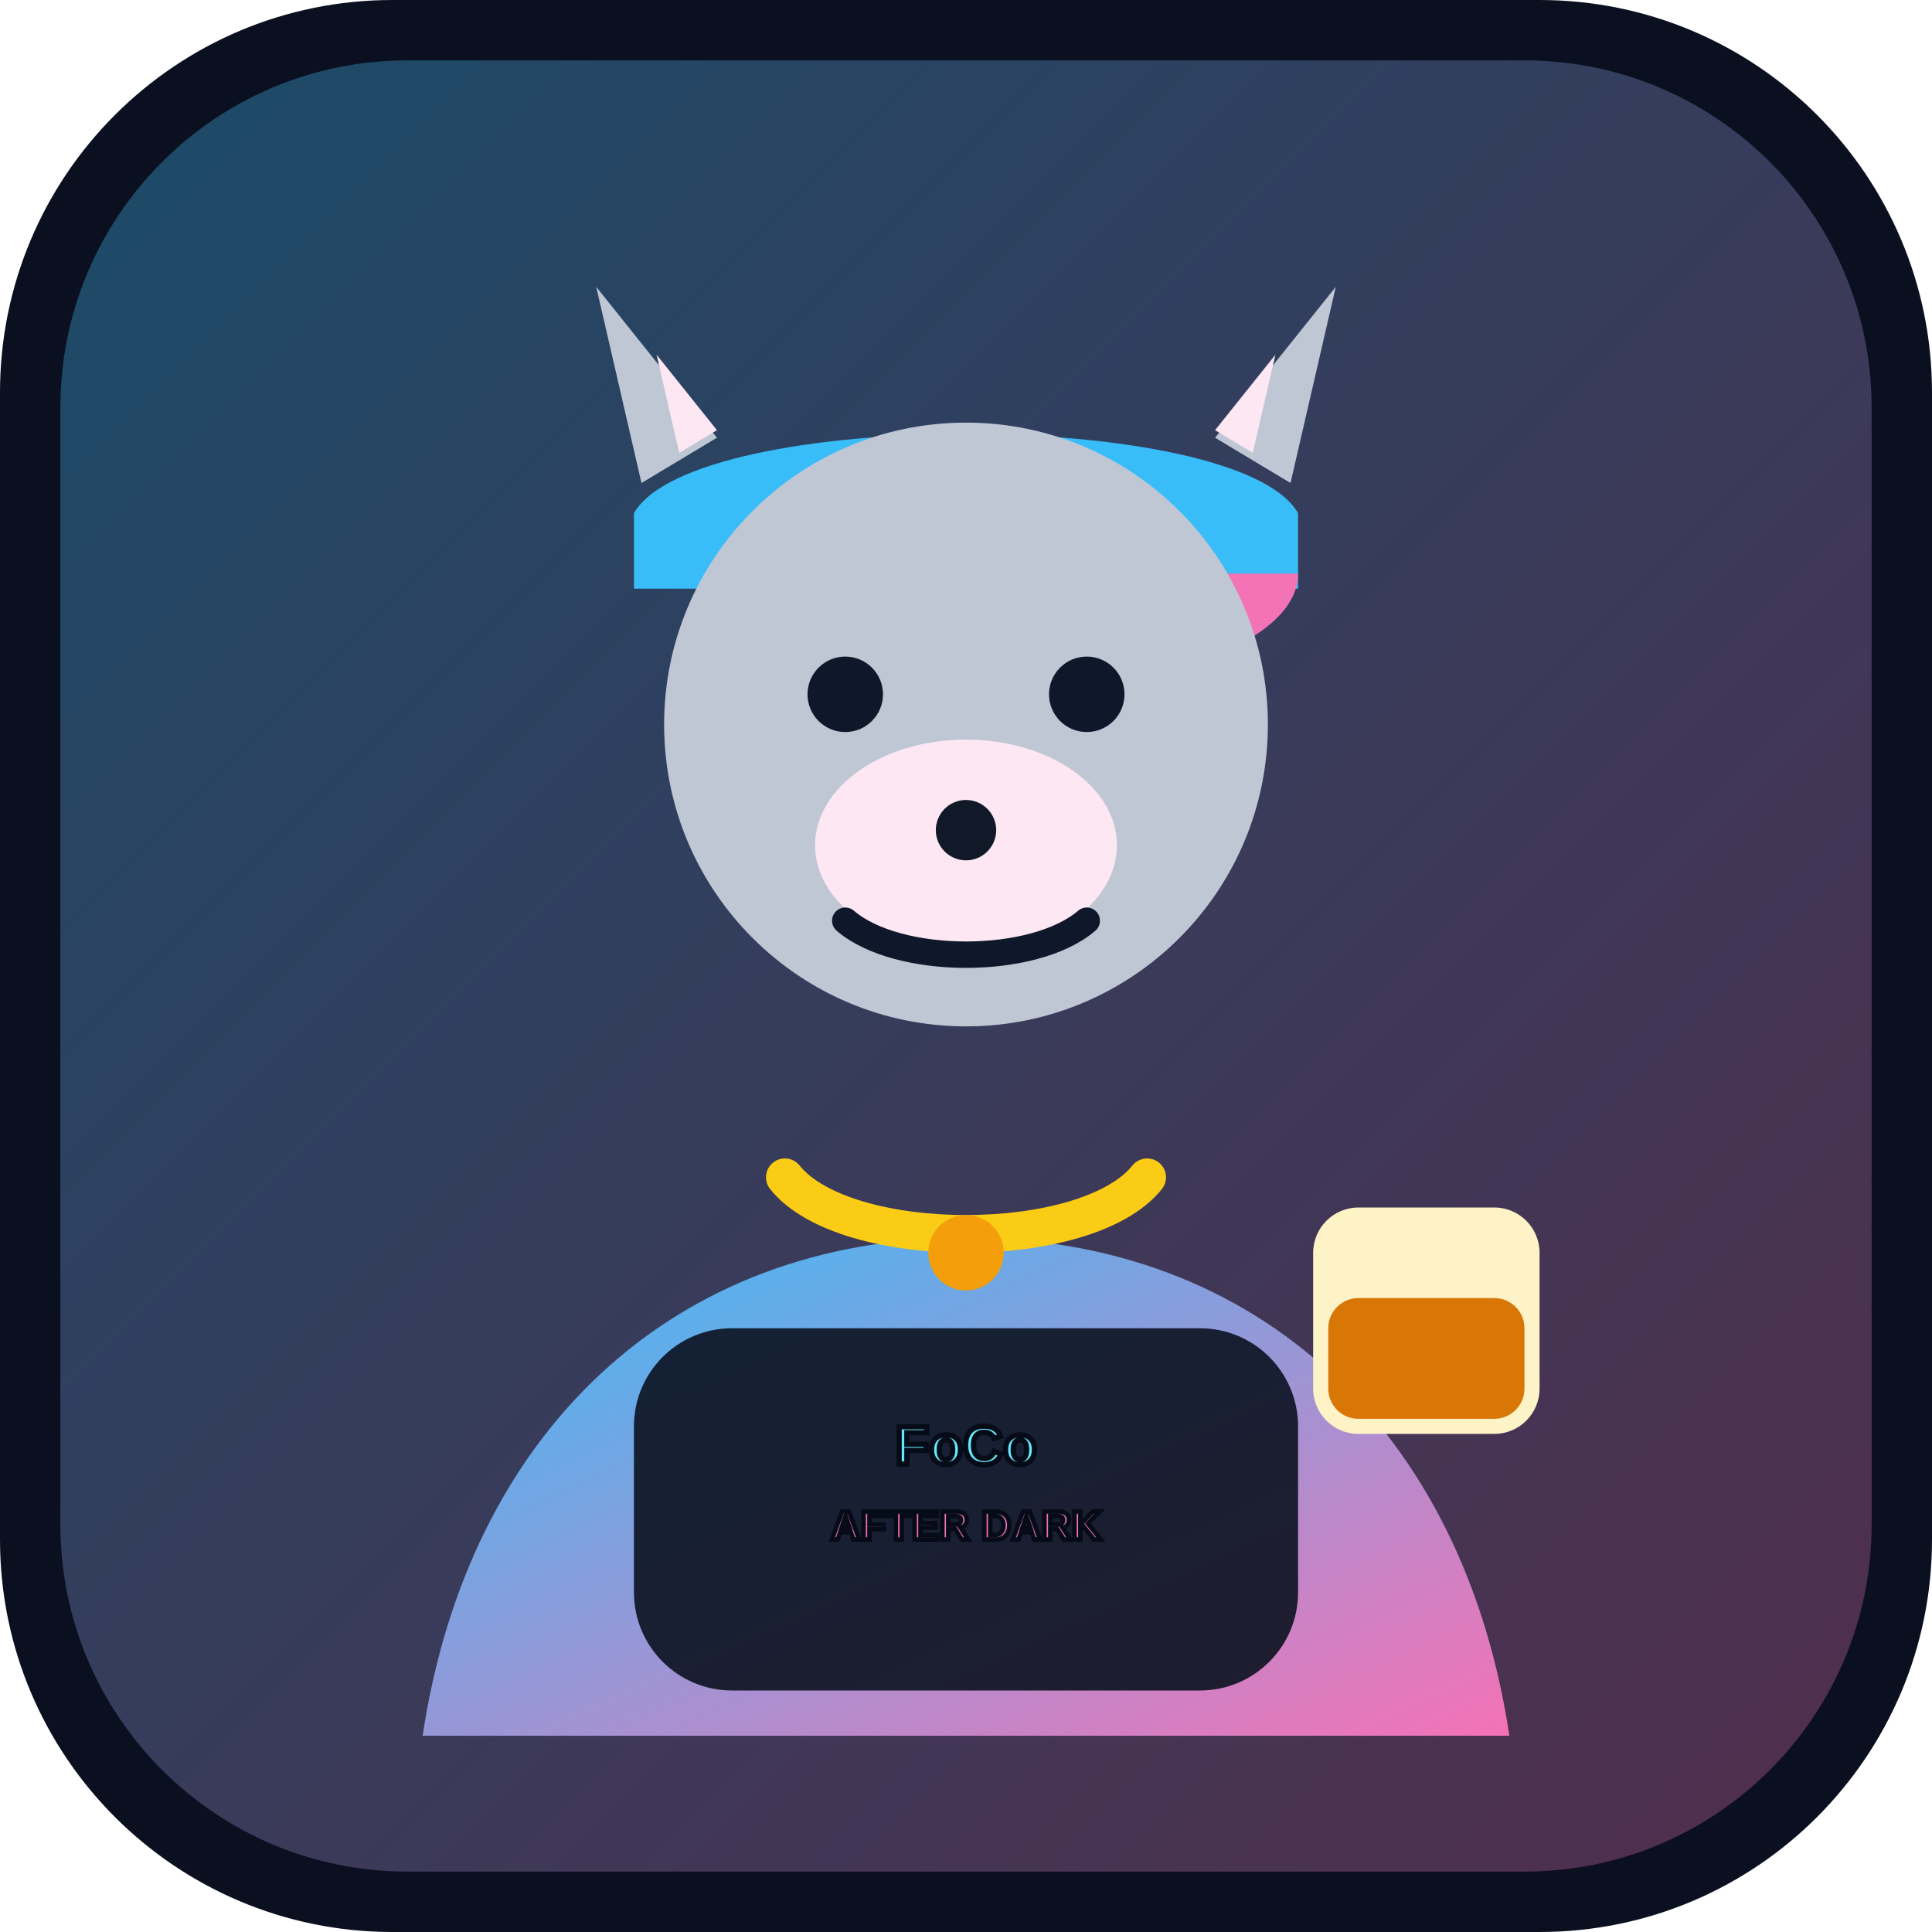
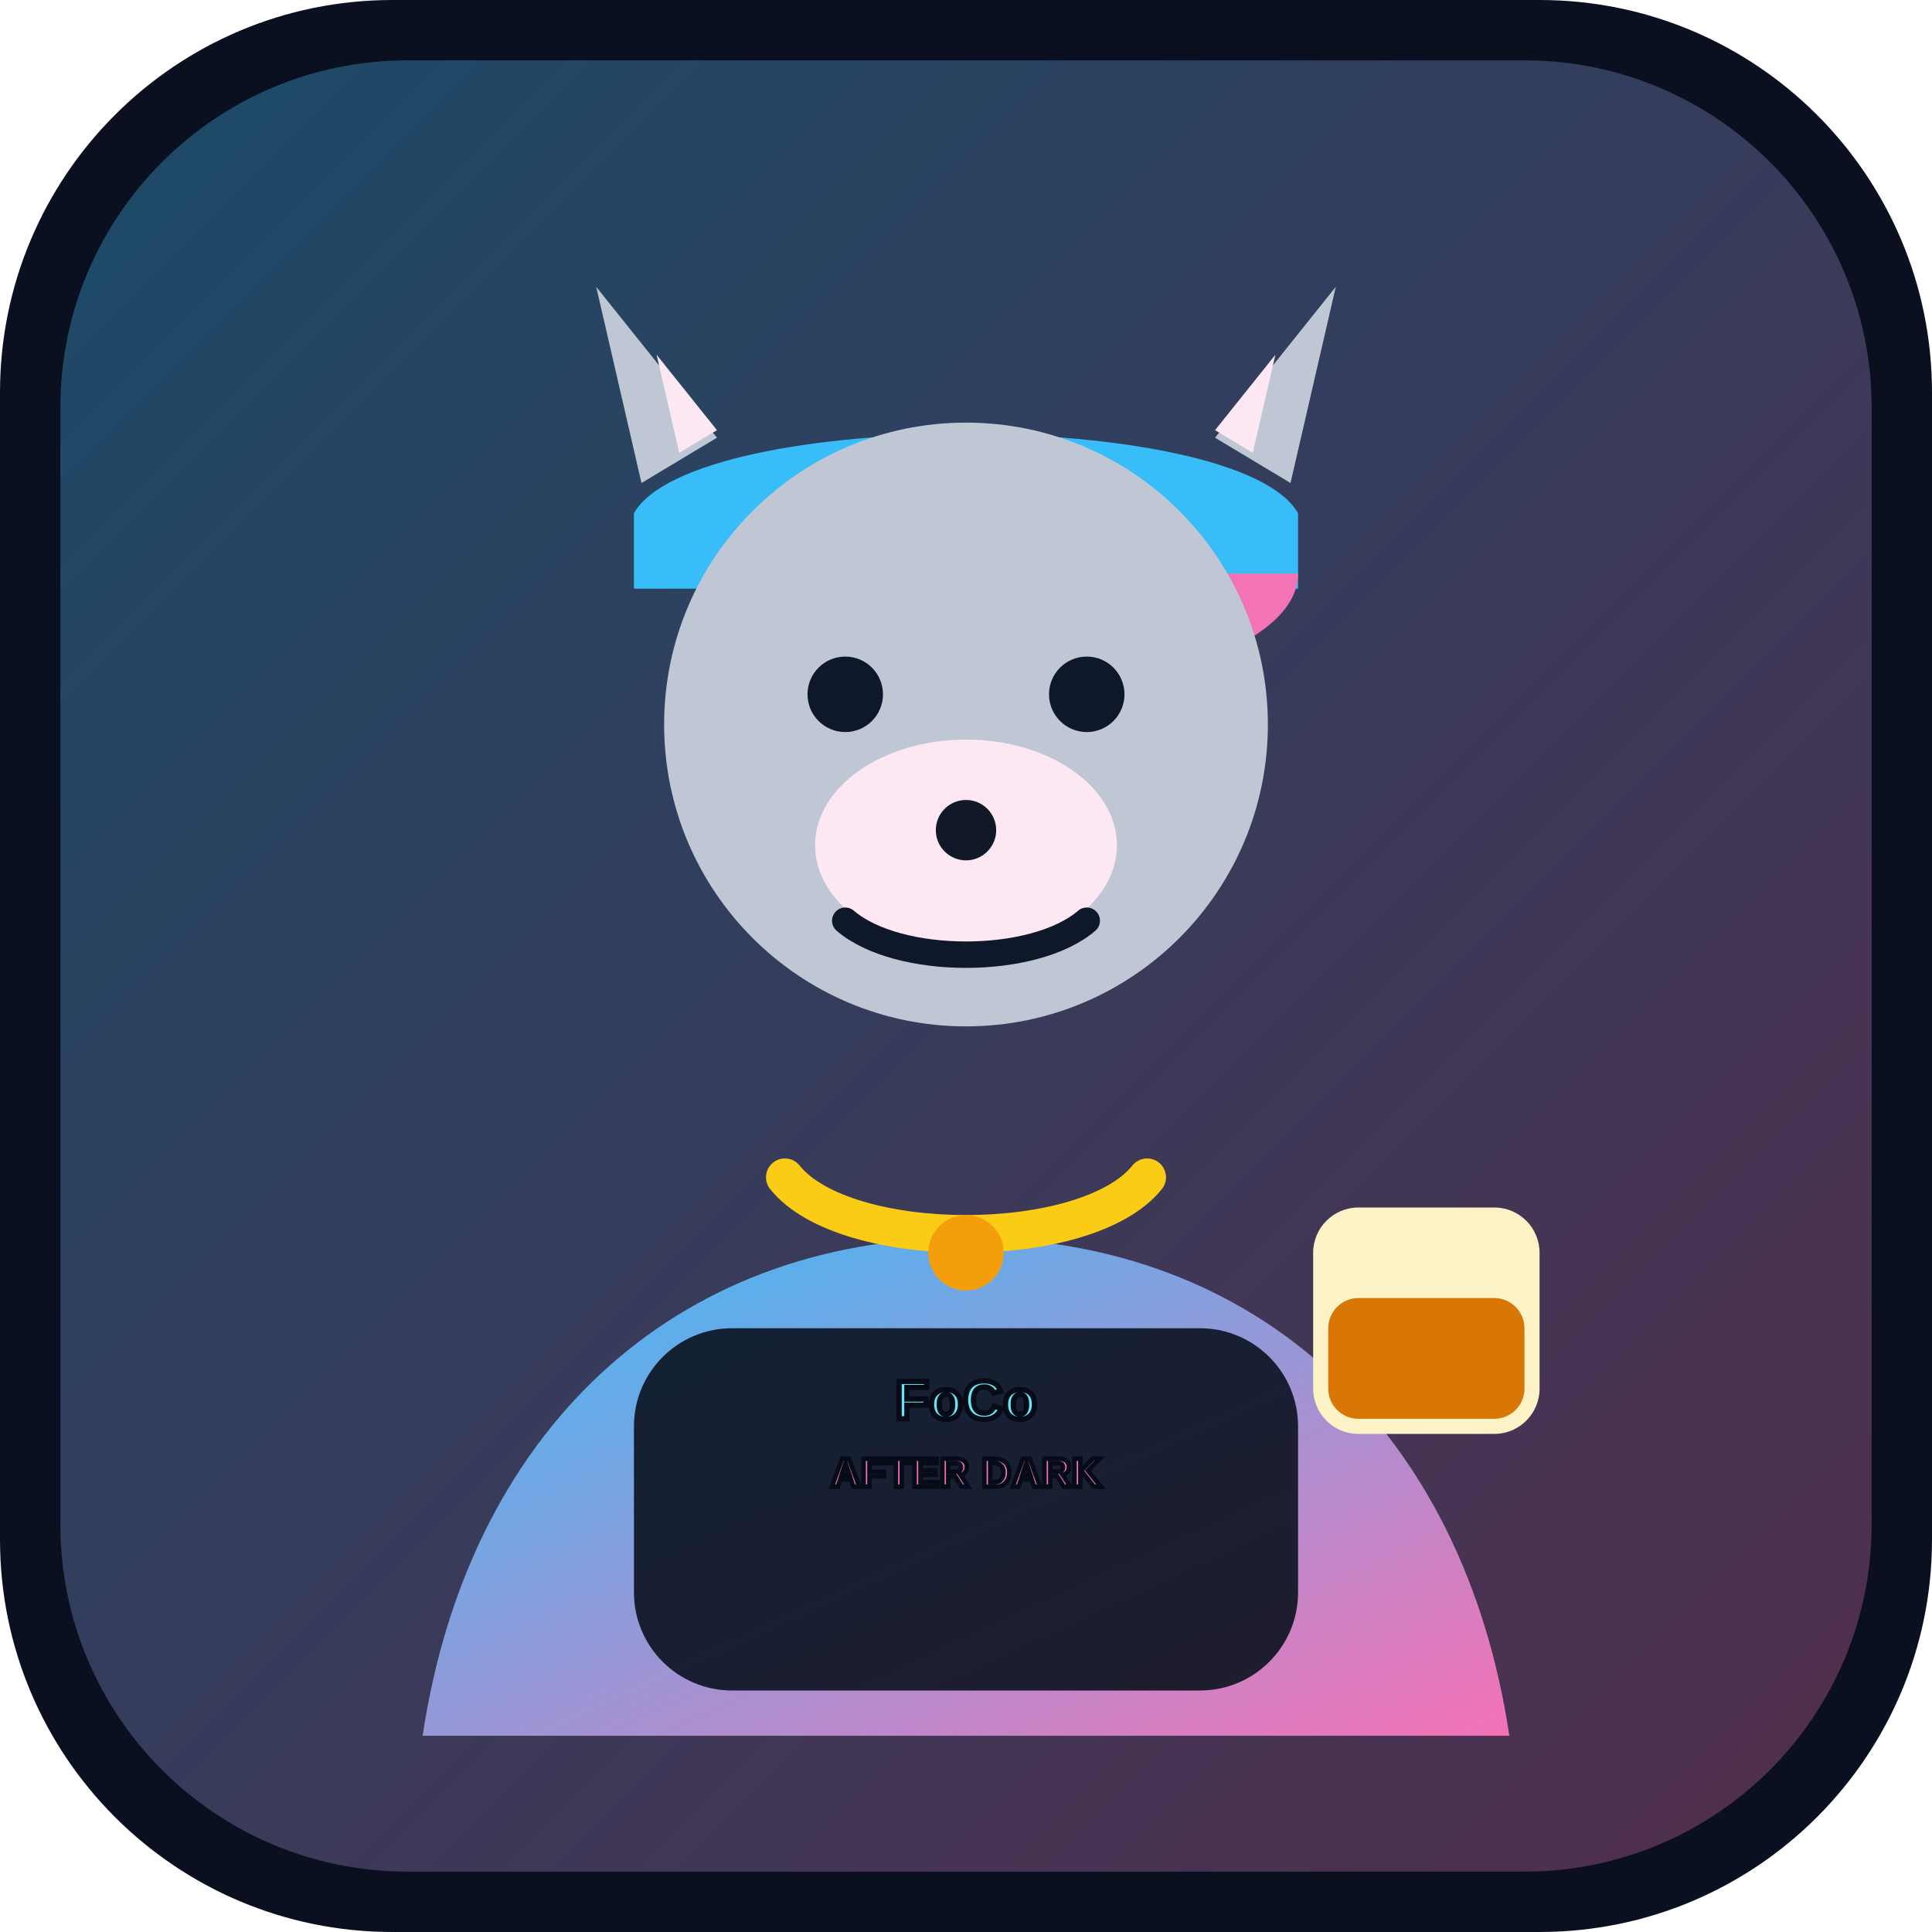
<svg xmlns="http://www.w3.org/2000/svg" viewBox="0 0 256 256" role="img" aria-label="Wasted Wolf">
  <defs>
    <linearGradient id="bg" x1="0" y1="0" x2="1" y2="1">
      <stop offset="0%" stop-color="#38bdf8" stop-opacity="0.34" />
      <stop offset="100%" stop-color="#f472b6" stop-opacity="0.30" />
    </linearGradient>
    <linearGradient id="shirt" x1="0" y1="0" x2="1" y2="1">
      <stop offset="0%" stop-color="#38bdf8" />
      <stop offset="100%" stop-color="#f472b6" />
    </linearGradient>
  </defs>
  <rect width="256" height="256" rx="52" fill="#0b1020" />
  <rect x="8" y="8" width="240" height="240" rx="46" fill="url(#bg)" />
  <path d="M95 58l-16-20 6 26z" fill="#bfc7d5" />
  <path d="M161 58l16-20-6 26z" fill="#bfc7d5" />
  <path d="M95 57l-8-10 3 13z" fill="#fce7f3" />
  <path d="M161 57l8-10-3 13z" fill="#fce7f3" />
  <path d="M84 68c8-14 80-14 88 0v10H84z" fill="#38bdf8" />
  <path d="M112 76h60c0 9-18 15-34 15h-26z" fill="#f472b6" />
  <circle cx="128" cy="96" r="40" fill="#bfc7d5" />
  <ellipse cx="128" cy="112" rx="20" ry="14" fill="#fce7f3" />
  <circle cx="112" cy="92" r="5" fill="#0f172a" />
  <circle cx="144" cy="92" r="5" fill="#0f172a" />
  <circle cx="128" cy="110" r="4" fill="#111827" />
  <path d="M112 122c7 6 25 6 32 0" fill="none" stroke="#0f172a" stroke-width="3.5" stroke-linecap="round" />
  <path d="M56 230c6-40 33-66 72-66s66 26 72 66" fill="url(#shirt)" />
  <rect x="84" y="176" width="88" height="48" rx="13" fill="#0b1220" opacity="0.9" />
  <path d="M104 156c8 10 40 10 48 0" fill="none" stroke="#facc15" stroke-width="5" stroke-linecap="round" />
  <circle cx="128" cy="166" r="5" fill="#f59e0b" />
-   <text x="128" y="194" text-anchor="middle" font-family="Arial, sans-serif" font-size="7.2" font-weight="700" fill="#67e8f9" stroke="#060b18" stroke-width="0.7" letter-spacing="0.10">FoCo</text>
-   <text x="128" y="204" text-anchor="middle" font-family="Arial, sans-serif" font-size="5.4" font-weight="700" fill="#f472b6" stroke="#060b18" stroke-width="0.6" letter-spacing="0.08">AFTER DARK</text>
+   <text x="128" y="188" text-anchor="middle" font-family="Arial, sans-serif" font-size="7.2" font-weight="700" fill="#67e8f9" stroke="#060b18" stroke-width="0.7" letter-spacing="0.10">FoCo</text>
+   <text x="128" y="197" text-anchor="middle" font-family="Arial, sans-serif" font-size="5.4" font-weight="700" fill="#f472b6" stroke="#060b18" stroke-width="0.6" letter-spacing="0.08">AFTER DARK</text>
  <rect x="174" y="160" width="30" height="30" rx="6" fill="#fef3c7" />
  <rect x="176" y="172" width="26" height="16" rx="4" fill="#d97706" />
</svg>
